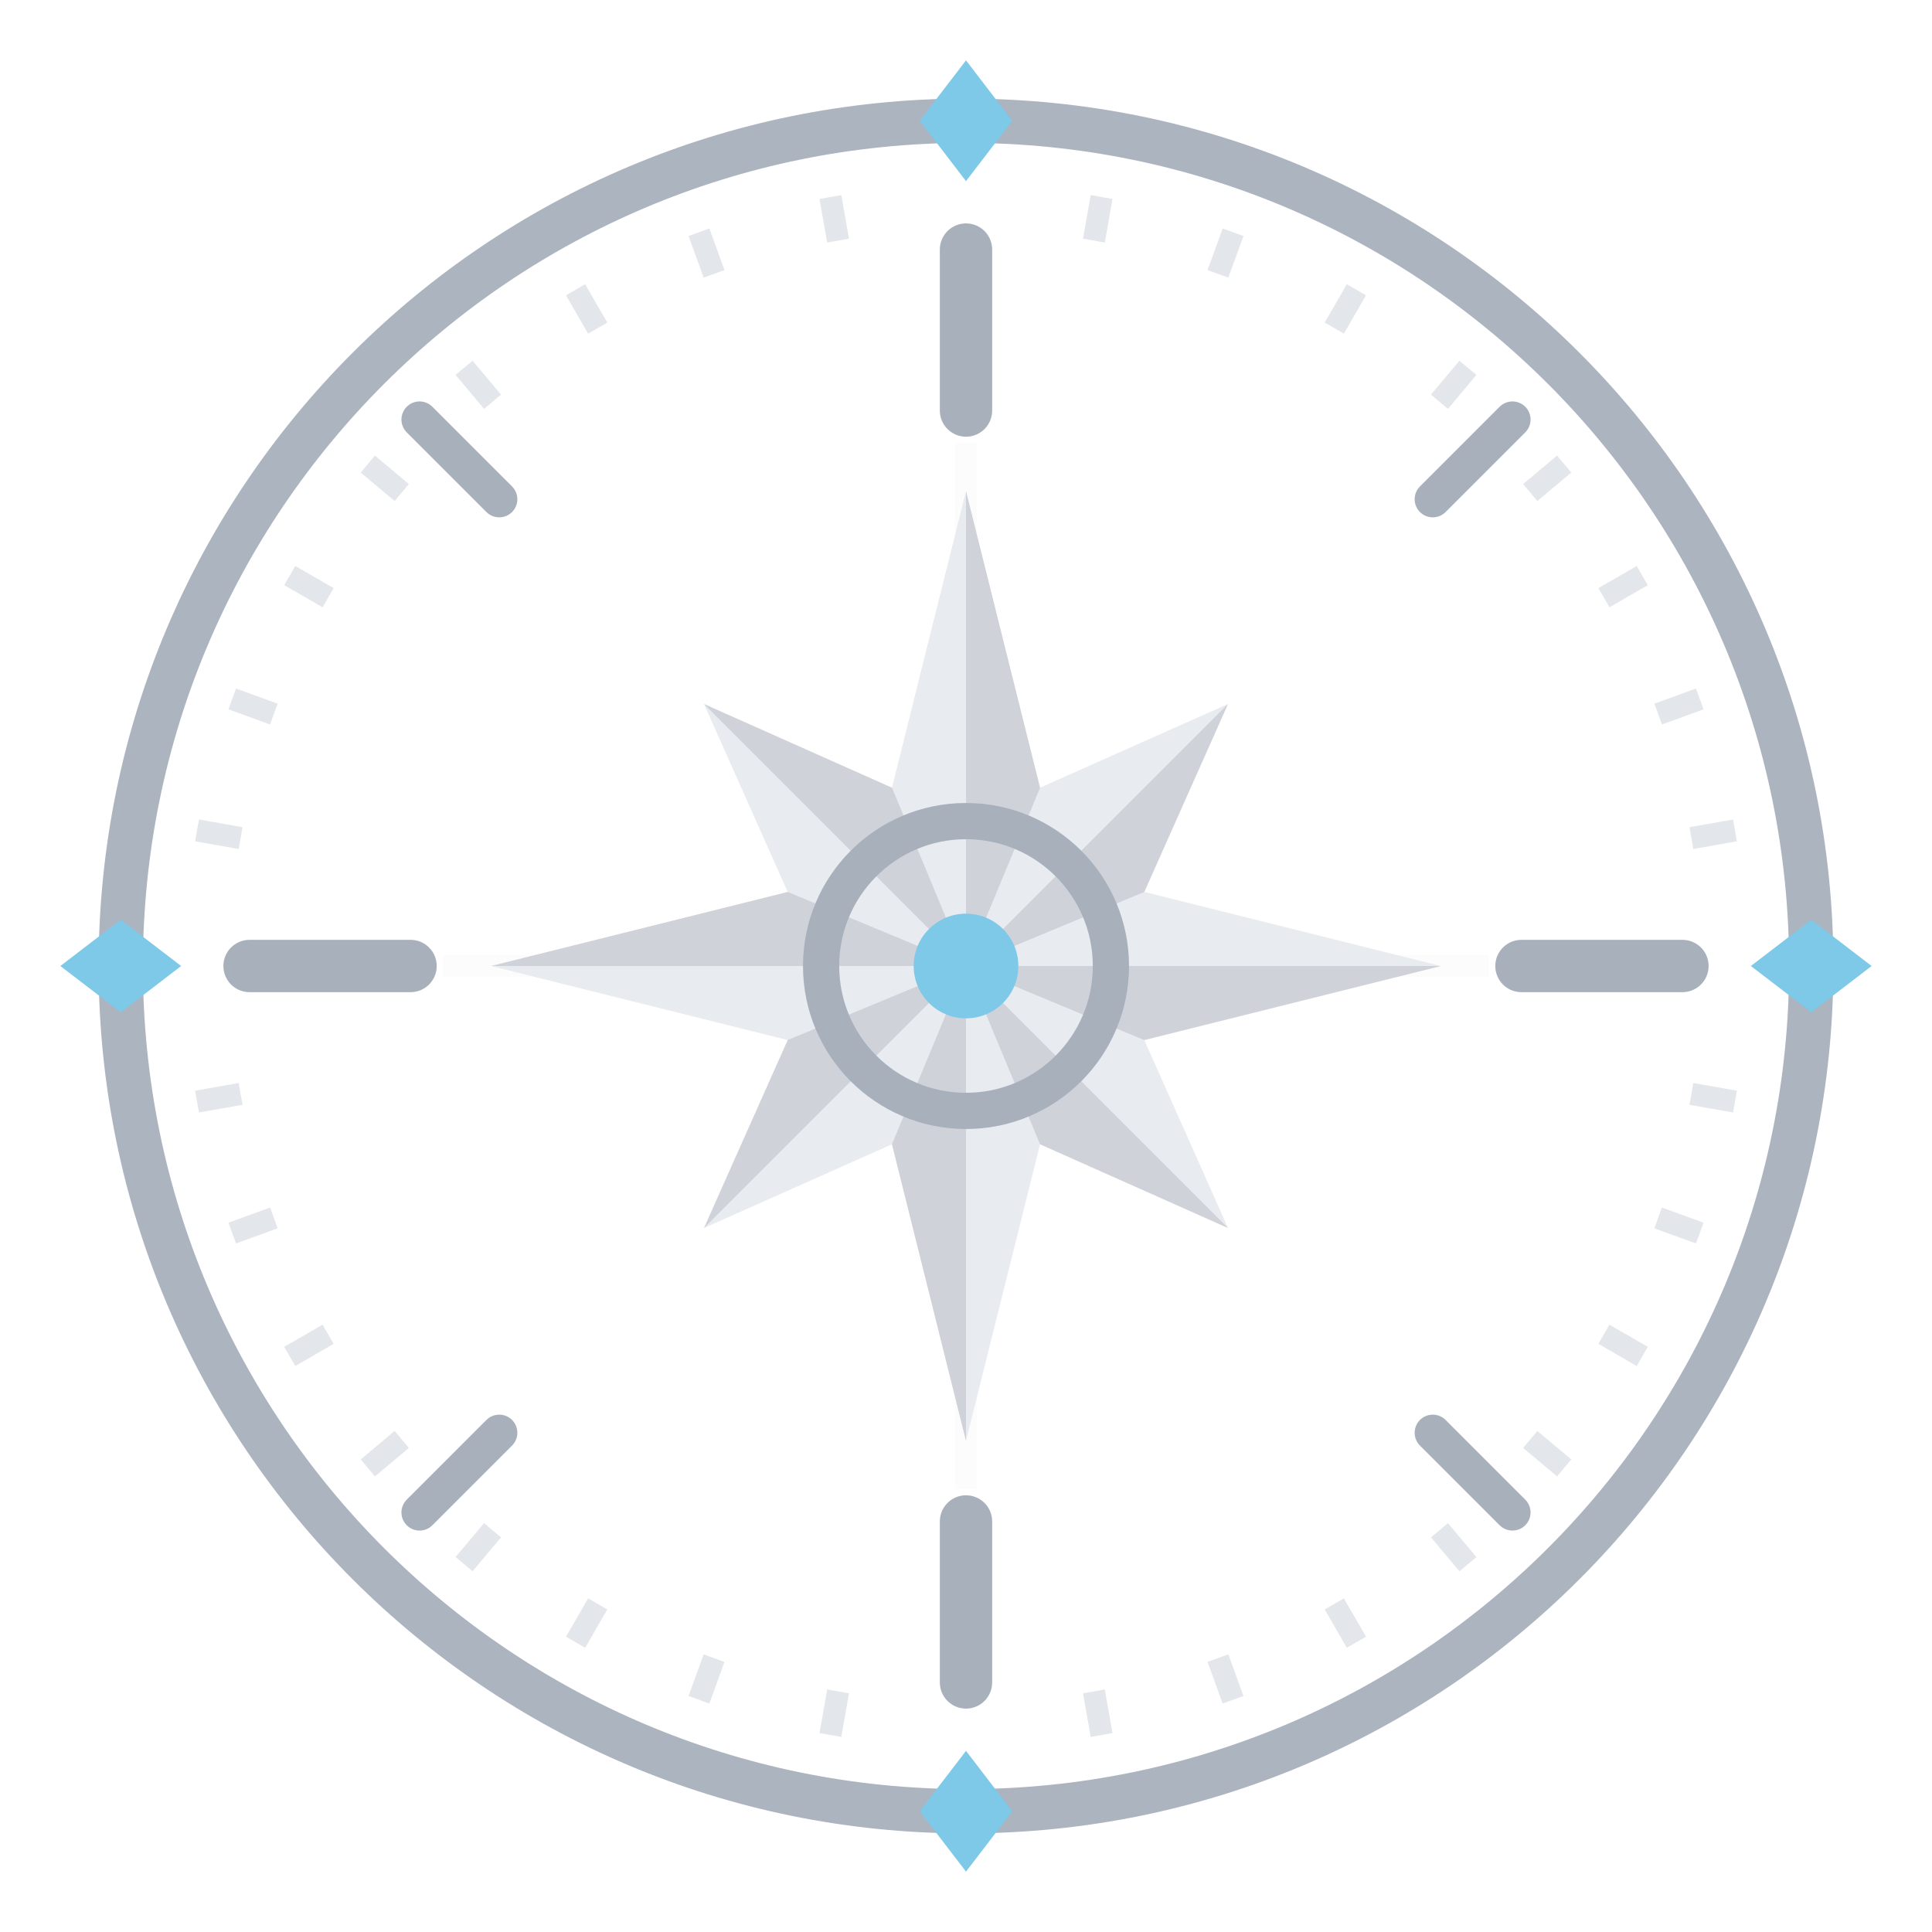
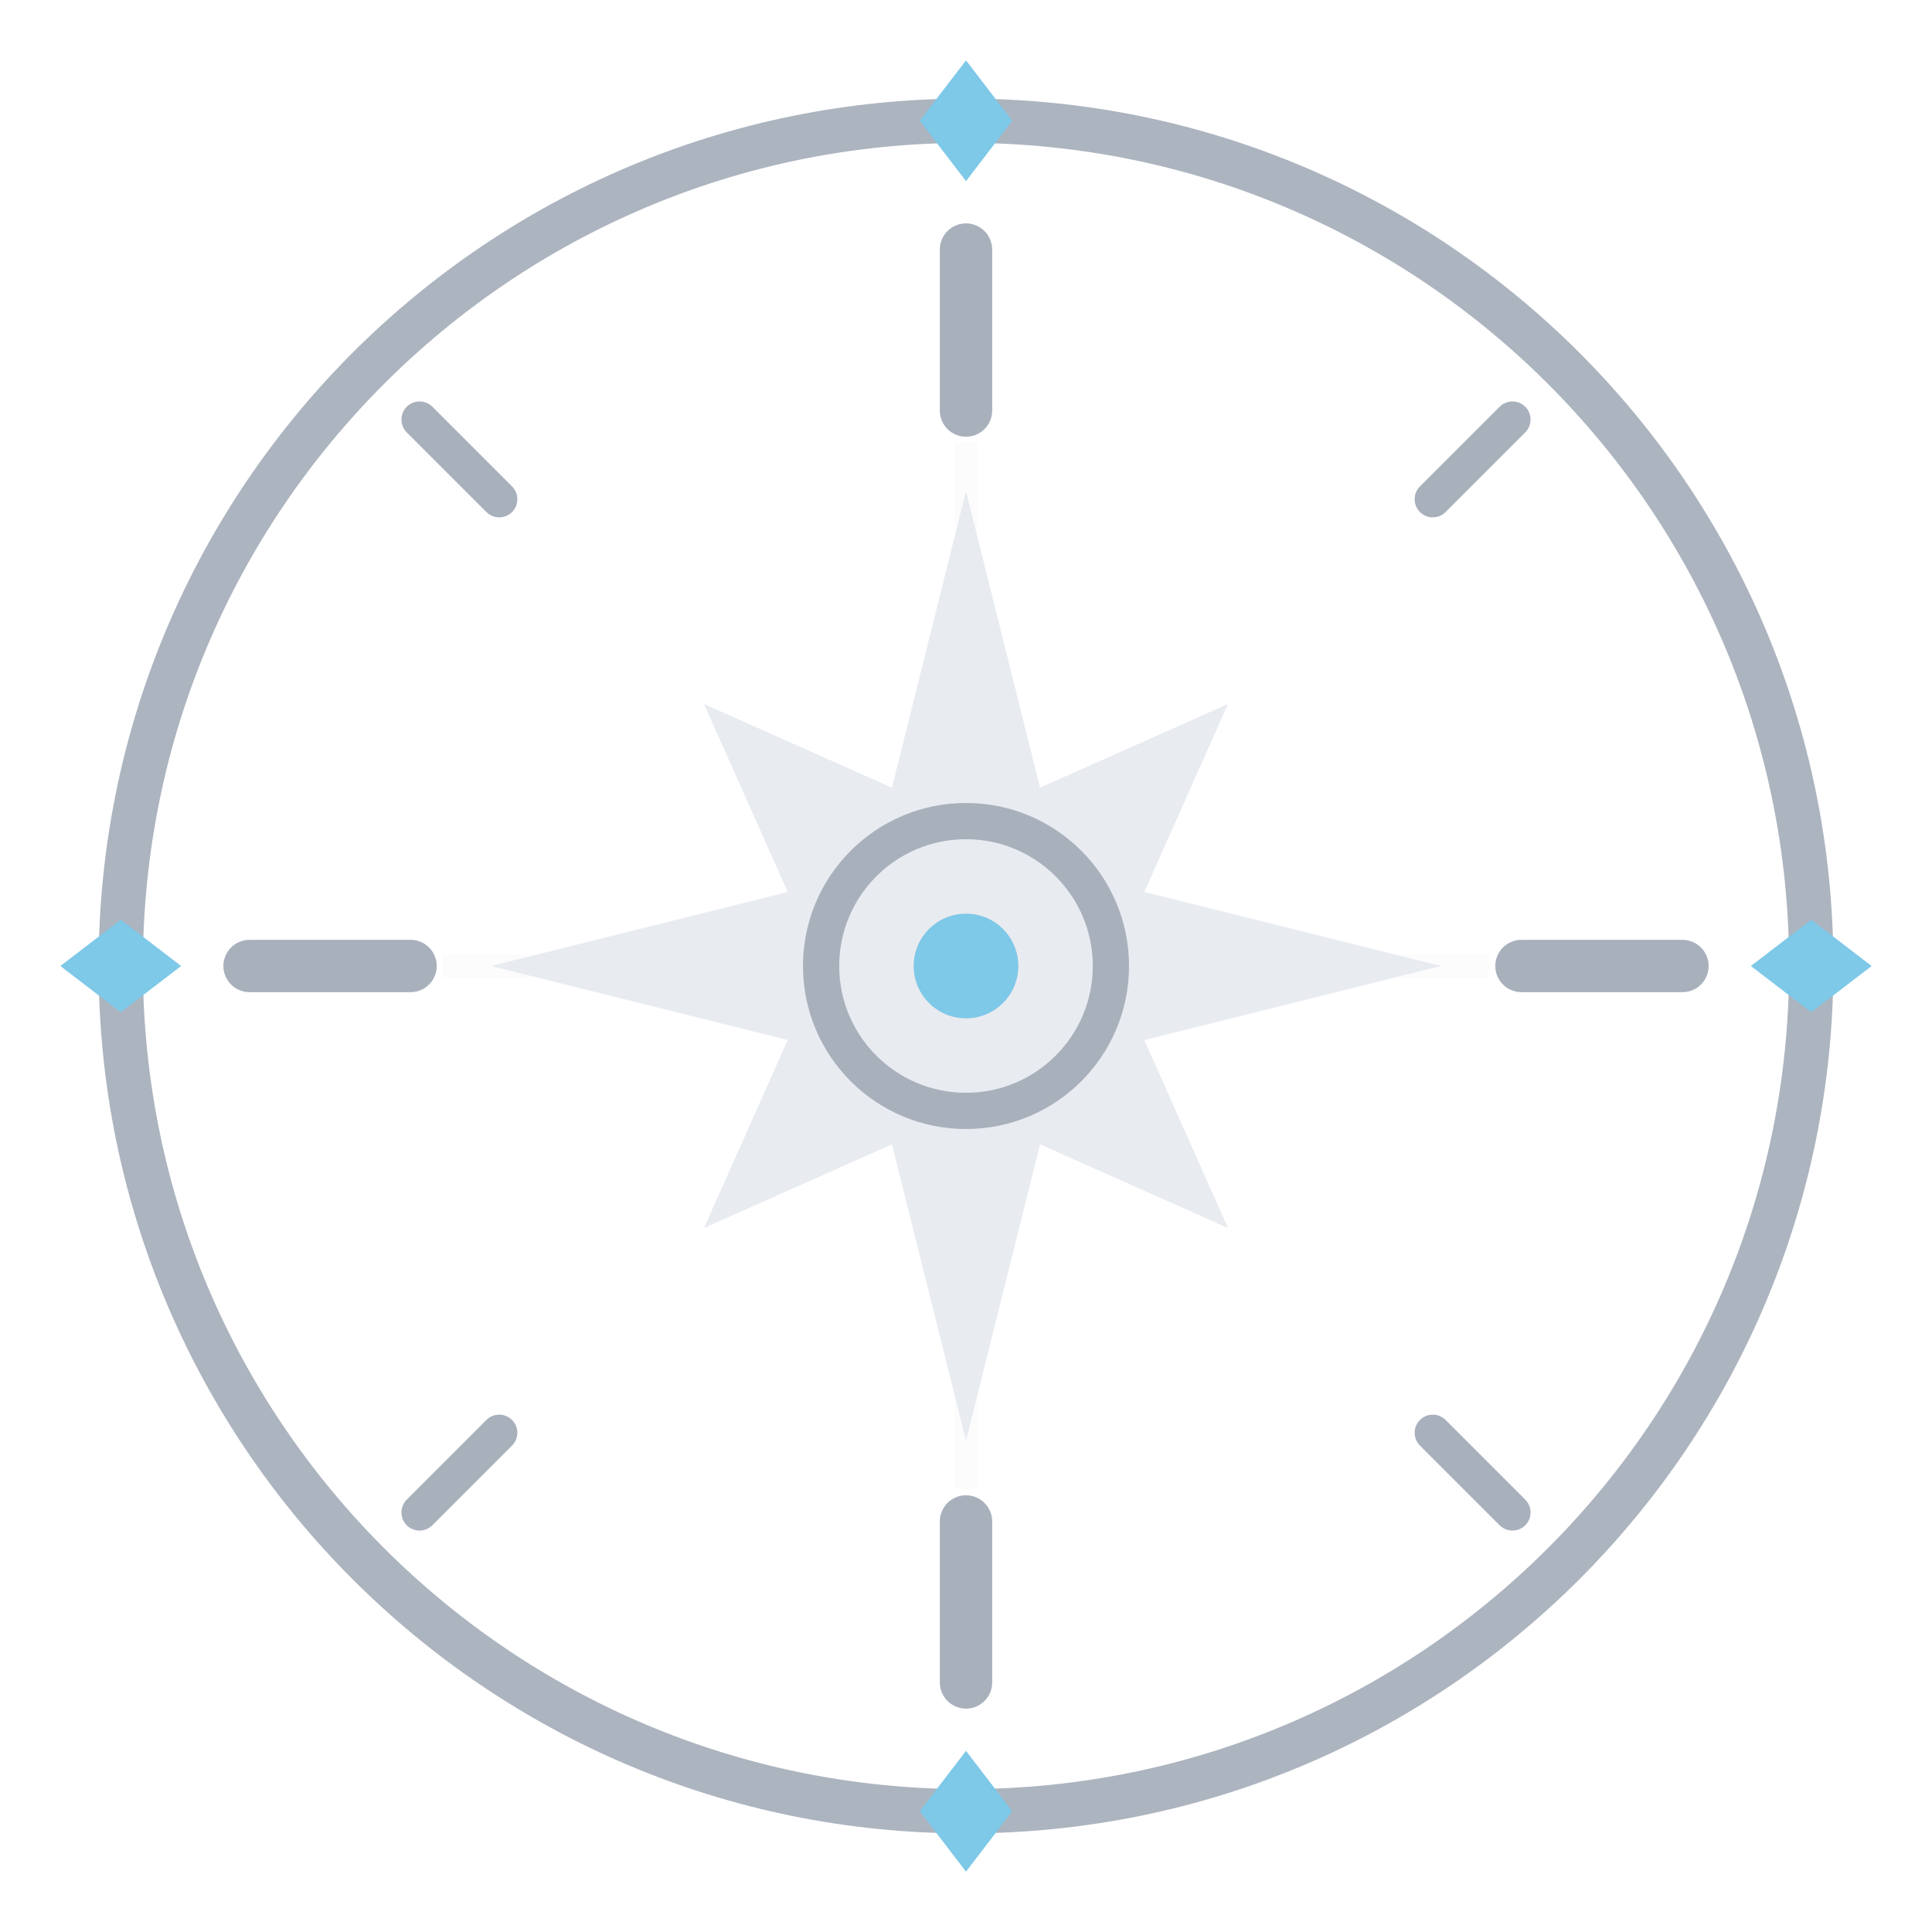
<svg xmlns="http://www.w3.org/2000/svg" viewBox="0 0 48 48" role="img" aria-label="Astro Precise mark">
  <circle cx="24" cy="24" r="21" fill="none" stroke="#A8B0BC" stroke-width="1.1" opacity="0.95" />
-   <g stroke="#A8B0BC" stroke-width="0.55" opacity="0.32">
-     <line x1="24" y1="4.6" x2="24" y2="5.7" transform="rotate(10 24 24)" />
-     <line x1="24" y1="4.6" x2="24" y2="5.7" transform="rotate(20 24 24)" />
-     <line x1="24" y1="4.6" x2="24" y2="5.7" transform="rotate(30 24 24)" />
-     <line x1="24" y1="4.6" x2="24" y2="5.7" transform="rotate(40 24 24)" />
-     <line x1="24" y1="4.6" x2="24" y2="5.7" transform="rotate(50 24 24)" />
-     <line x1="24" y1="4.6" x2="24" y2="5.7" transform="rotate(60 24 24)" />
-     <line x1="24" y1="4.6" x2="24" y2="5.7" transform="rotate(70 24 24)" />
-     <line x1="24" y1="4.6" x2="24" y2="5.7" transform="rotate(80 24 24)" />
-     <line x1="24" y1="4.6" x2="24" y2="5.7" transform="rotate(100 24 24)" />
-     <line x1="24" y1="4.6" x2="24" y2="5.7" transform="rotate(110 24 24)" />
-     <line x1="24" y1="4.6" x2="24" y2="5.7" transform="rotate(120 24 24)" />
-     <line x1="24" y1="4.6" x2="24" y2="5.7" transform="rotate(130 24 24)" />
-     <line x1="24" y1="4.6" x2="24" y2="5.7" transform="rotate(140 24 24)" />
-     <line x1="24" y1="4.6" x2="24" y2="5.7" transform="rotate(150 24 24)" />
-     <line x1="24" y1="4.6" x2="24" y2="5.7" transform="rotate(160 24 24)" />
-     <line x1="24" y1="4.6" x2="24" y2="5.7" transform="rotate(170 24 24)" />
-     <line x1="24" y1="4.6" x2="24" y2="5.7" transform="rotate(190 24 24)" />
-     <line x1="24" y1="4.6" x2="24" y2="5.7" transform="rotate(200 24 24)" />
-     <line x1="24" y1="4.6" x2="24" y2="5.7" transform="rotate(210 24 24)" />
-     <line x1="24" y1="4.6" x2="24" y2="5.7" transform="rotate(220 24 24)" />
-     <line x1="24" y1="4.6" x2="24" y2="5.7" transform="rotate(230 24 24)" />
-     <line x1="24" y1="4.6" x2="24" y2="5.7" transform="rotate(240 24 24)" />
-     <line x1="24" y1="4.6" x2="24" y2="5.7" transform="rotate(250 24 24)" />
-     <line x1="24" y1="4.6" x2="24" y2="5.7" transform="rotate(260 24 24)" />
-     <line x1="24" y1="4.6" x2="24" y2="5.7" transform="rotate(280 24 24)" />
-     <line x1="24" y1="4.6" x2="24" y2="5.7" transform="rotate(290 24 24)" />
-     <line x1="24" y1="4.6" x2="24" y2="5.7" transform="rotate(300 24 24)" />
-     <line x1="24" y1="4.6" x2="24" y2="5.7" transform="rotate(310 24 24)" />
-     <line x1="24" y1="4.6" x2="24" y2="5.7" transform="rotate(320 24 24)" />
-     <line x1="24" y1="4.6" x2="24" y2="5.7" transform="rotate(330 24 24)" />
-     <line x1="24" y1="4.6" x2="24" y2="5.7" transform="rotate(340 24 24)" />
-     <line x1="24" y1="4.6" x2="24" y2="5.7" transform="rotate(350 24 24)" />
-   </g>
  <g stroke="#A8B0BC" stroke-linecap="round">
    <line x1="24" y1="6.2" x2="24" y2="10.2" stroke-width="1.3" />
    <line x1="24" y1="6.2" x2="24" y2="10.2" stroke-width="1.3" transform="rotate(90 24 24)" />
    <line x1="24" y1="6.2" x2="24" y2="10.2" stroke-width="1.3" transform="rotate(180 24 24)" />
    <line x1="24" y1="6.2" x2="24" y2="10.2" stroke-width="1.3" transform="rotate(270 24 24)" />
    <line x1="24" y1="4.8" x2="24" y2="7.6" stroke-width="0.9" transform="rotate(45 24 24)" />
    <line x1="24" y1="4.8" x2="24" y2="7.6" stroke-width="0.9" transform="rotate(135 24 24)" />
    <line x1="24" y1="4.8" x2="24" y2="7.6" stroke-width="0.9" transform="rotate(225 24 24)" />
    <line x1="24" y1="4.8" x2="24" y2="7.6" stroke-width="0.9" transform="rotate(315 24 24)" />
  </g>
  <g stroke="#E8EBF0" stroke-width="0.55" opacity="0.14">
    <line x1="24" y1="11" x2="24" y2="37" />
    <line x1="11" y1="24" x2="37" y2="24" />
  </g>
  <g fill="#7EC8E8">
    <path d="M24 1.5 L25.15 3 L24 4.5 L22.85 3 Z" />
    <path d="M24 1.5 L25.15 3 L24 4.5 L22.85 3 Z" transform="rotate(90 24 24)" />
    <path d="M24 1.5 L25.15 3 L24 4.5 L22.85 3 Z" transform="rotate(180 24 24)" />
    <path d="M24 1.5 L25.15 3 L24 4.5 L22.85 3 Z" transform="rotate(270 24 24)" />
  </g>
  <path fill="#E8EBF0" d="M24 12.2 L25.84 19.57 L30.51 17.49 L28.43 22.16 L35.8 24 L28.43 25.84 L30.51 30.51 L25.84 28.43 L24 35.8 L22.16 28.43 L17.49 30.51 L19.57 25.84 L12.2 24 L19.57 22.16 L17.49 17.49 L22.16 19.57 Z" />
-   <path fill="#101620" opacity="0.12" d="M24 12.2 L25.84 19.57 L24 24 Z M30.51 17.49 L28.43 22.16 L24 24 Z M35.8 24 L28.43 25.84 L24 24 Z M30.51 30.51 L25.84 28.43 L24 24 Z M24 35.8 L22.16 28.43 L24 24 Z M17.49 30.51 L19.57 25.84 L24 24 Z M12.2 24 L19.57 22.16 L24 24 Z M17.49 17.49 L22.16 19.57 L24 24 Z" />
  <circle cx="24" cy="24" r="3.6" fill="none" stroke="#A8B0BC" stroke-width="0.9" />
  <circle cx="24" cy="24" r="1.3" fill="#7EC8E8" />
</svg>
